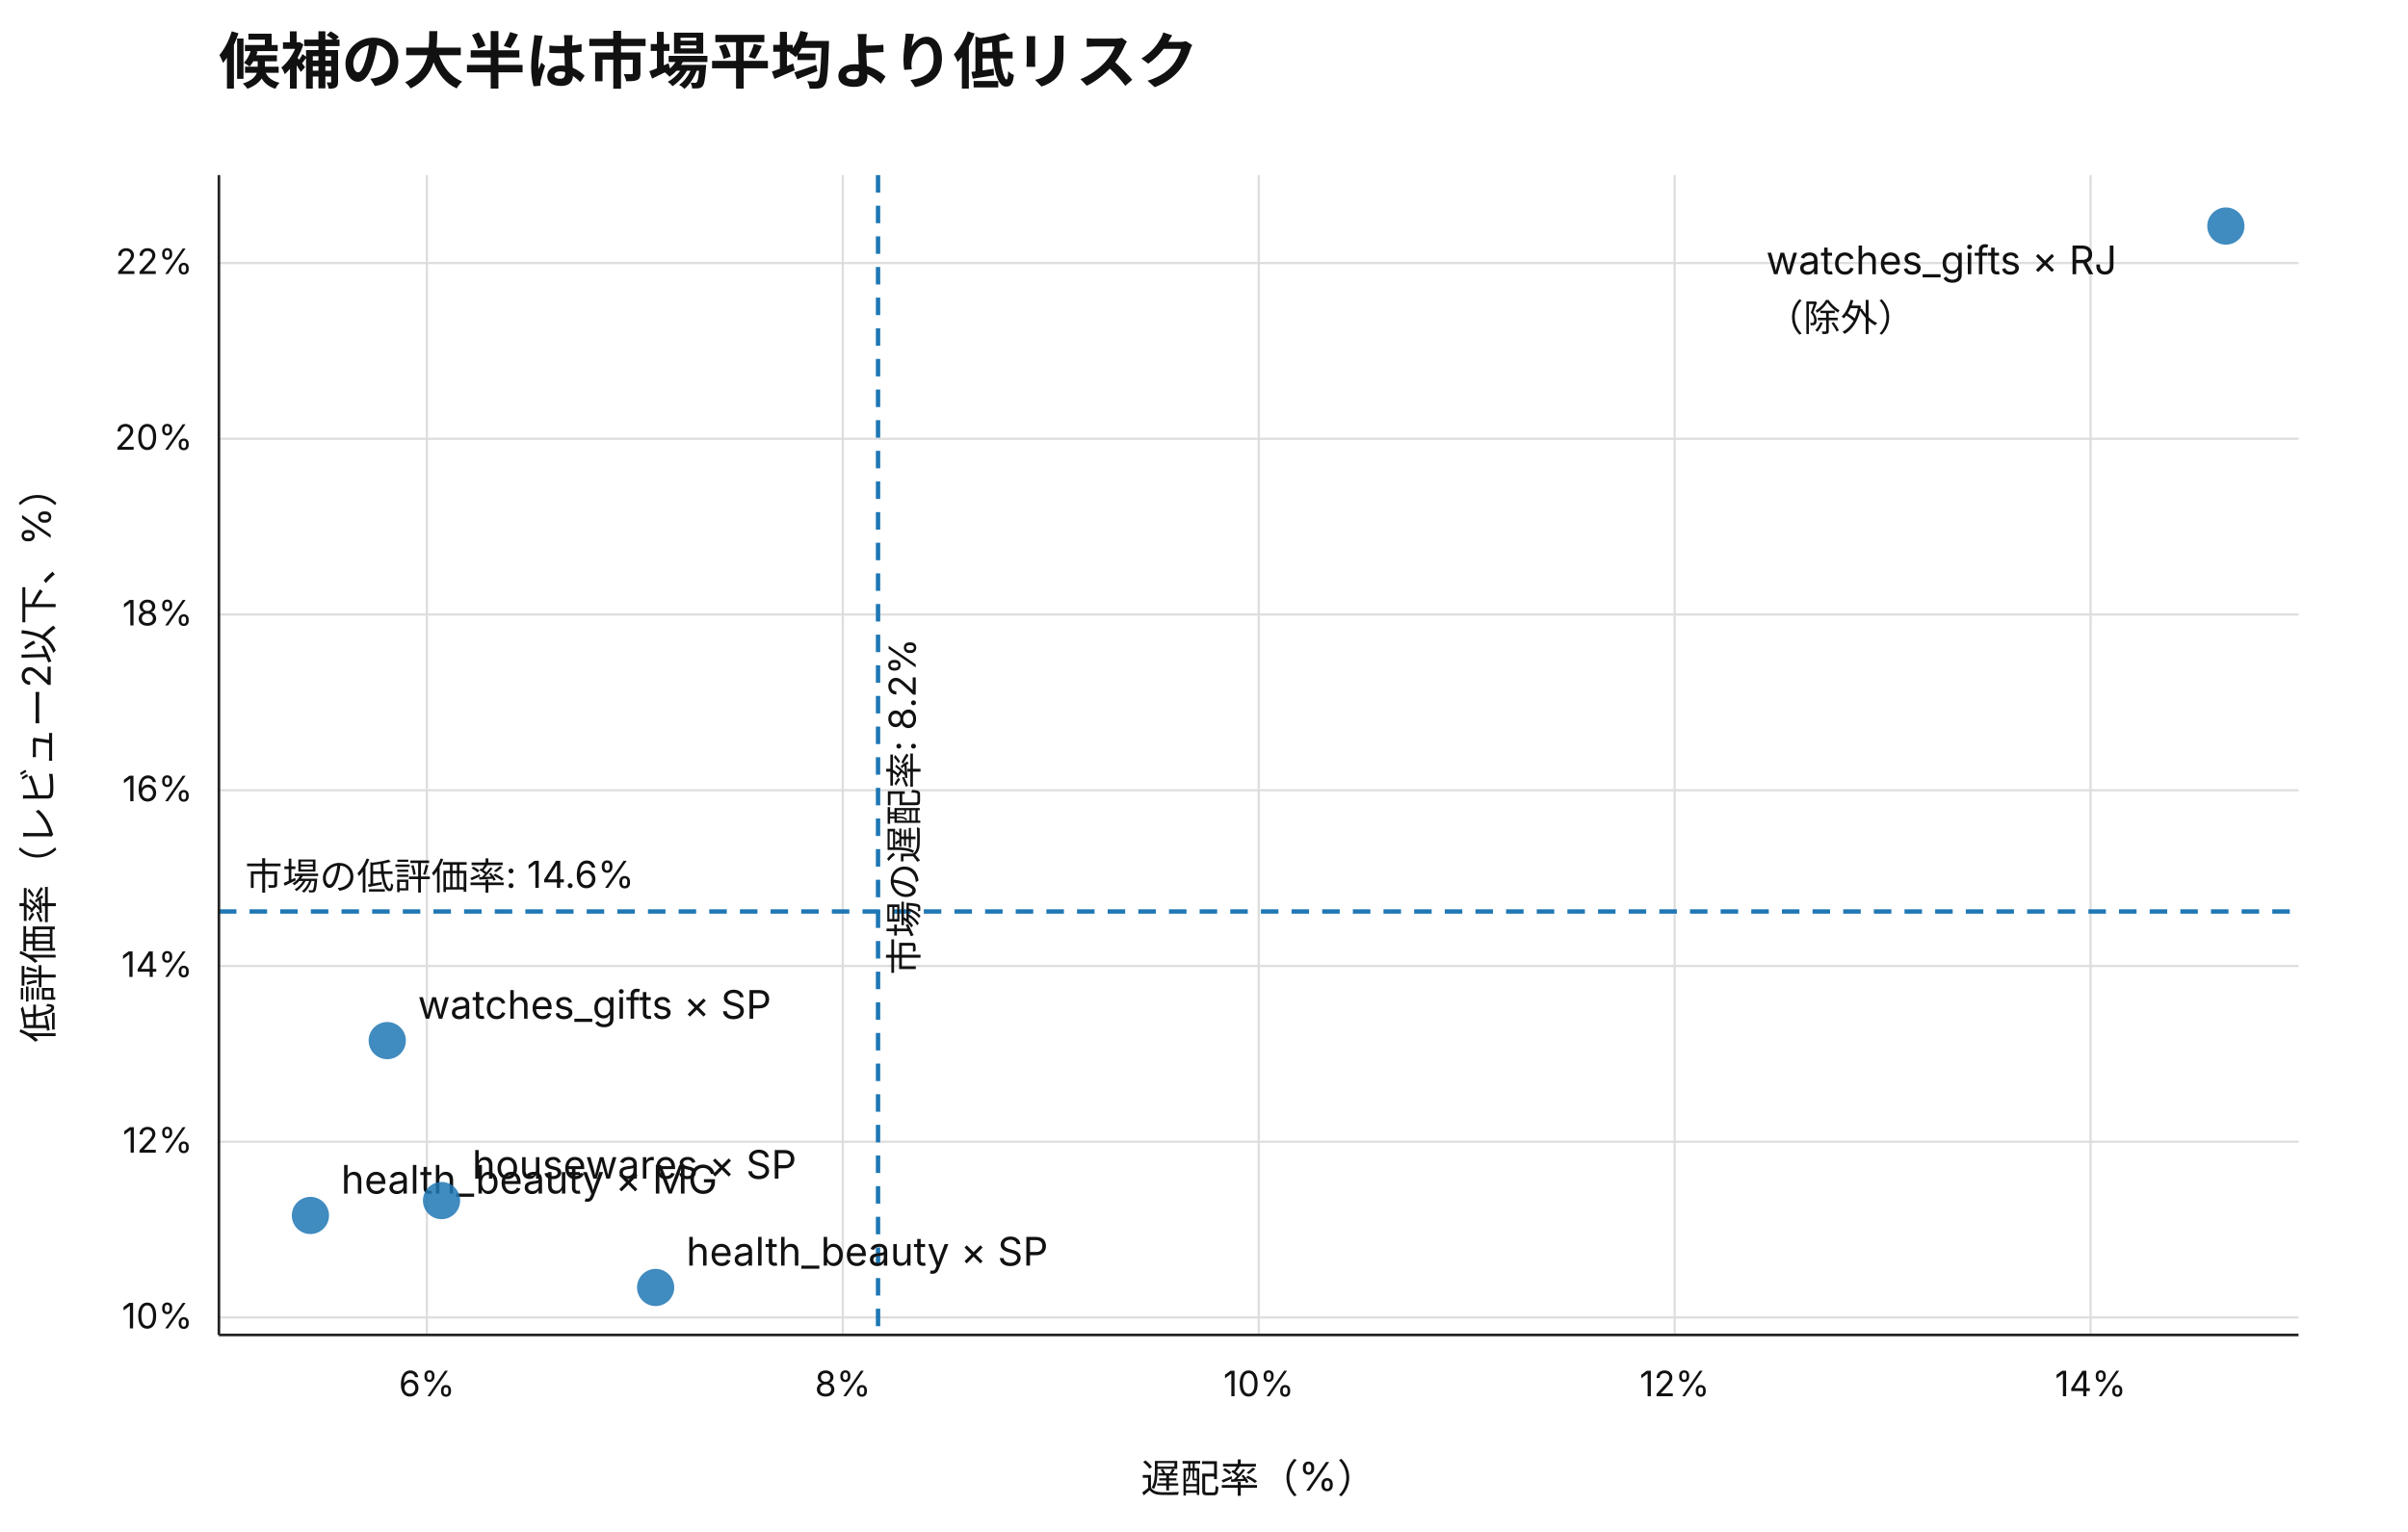
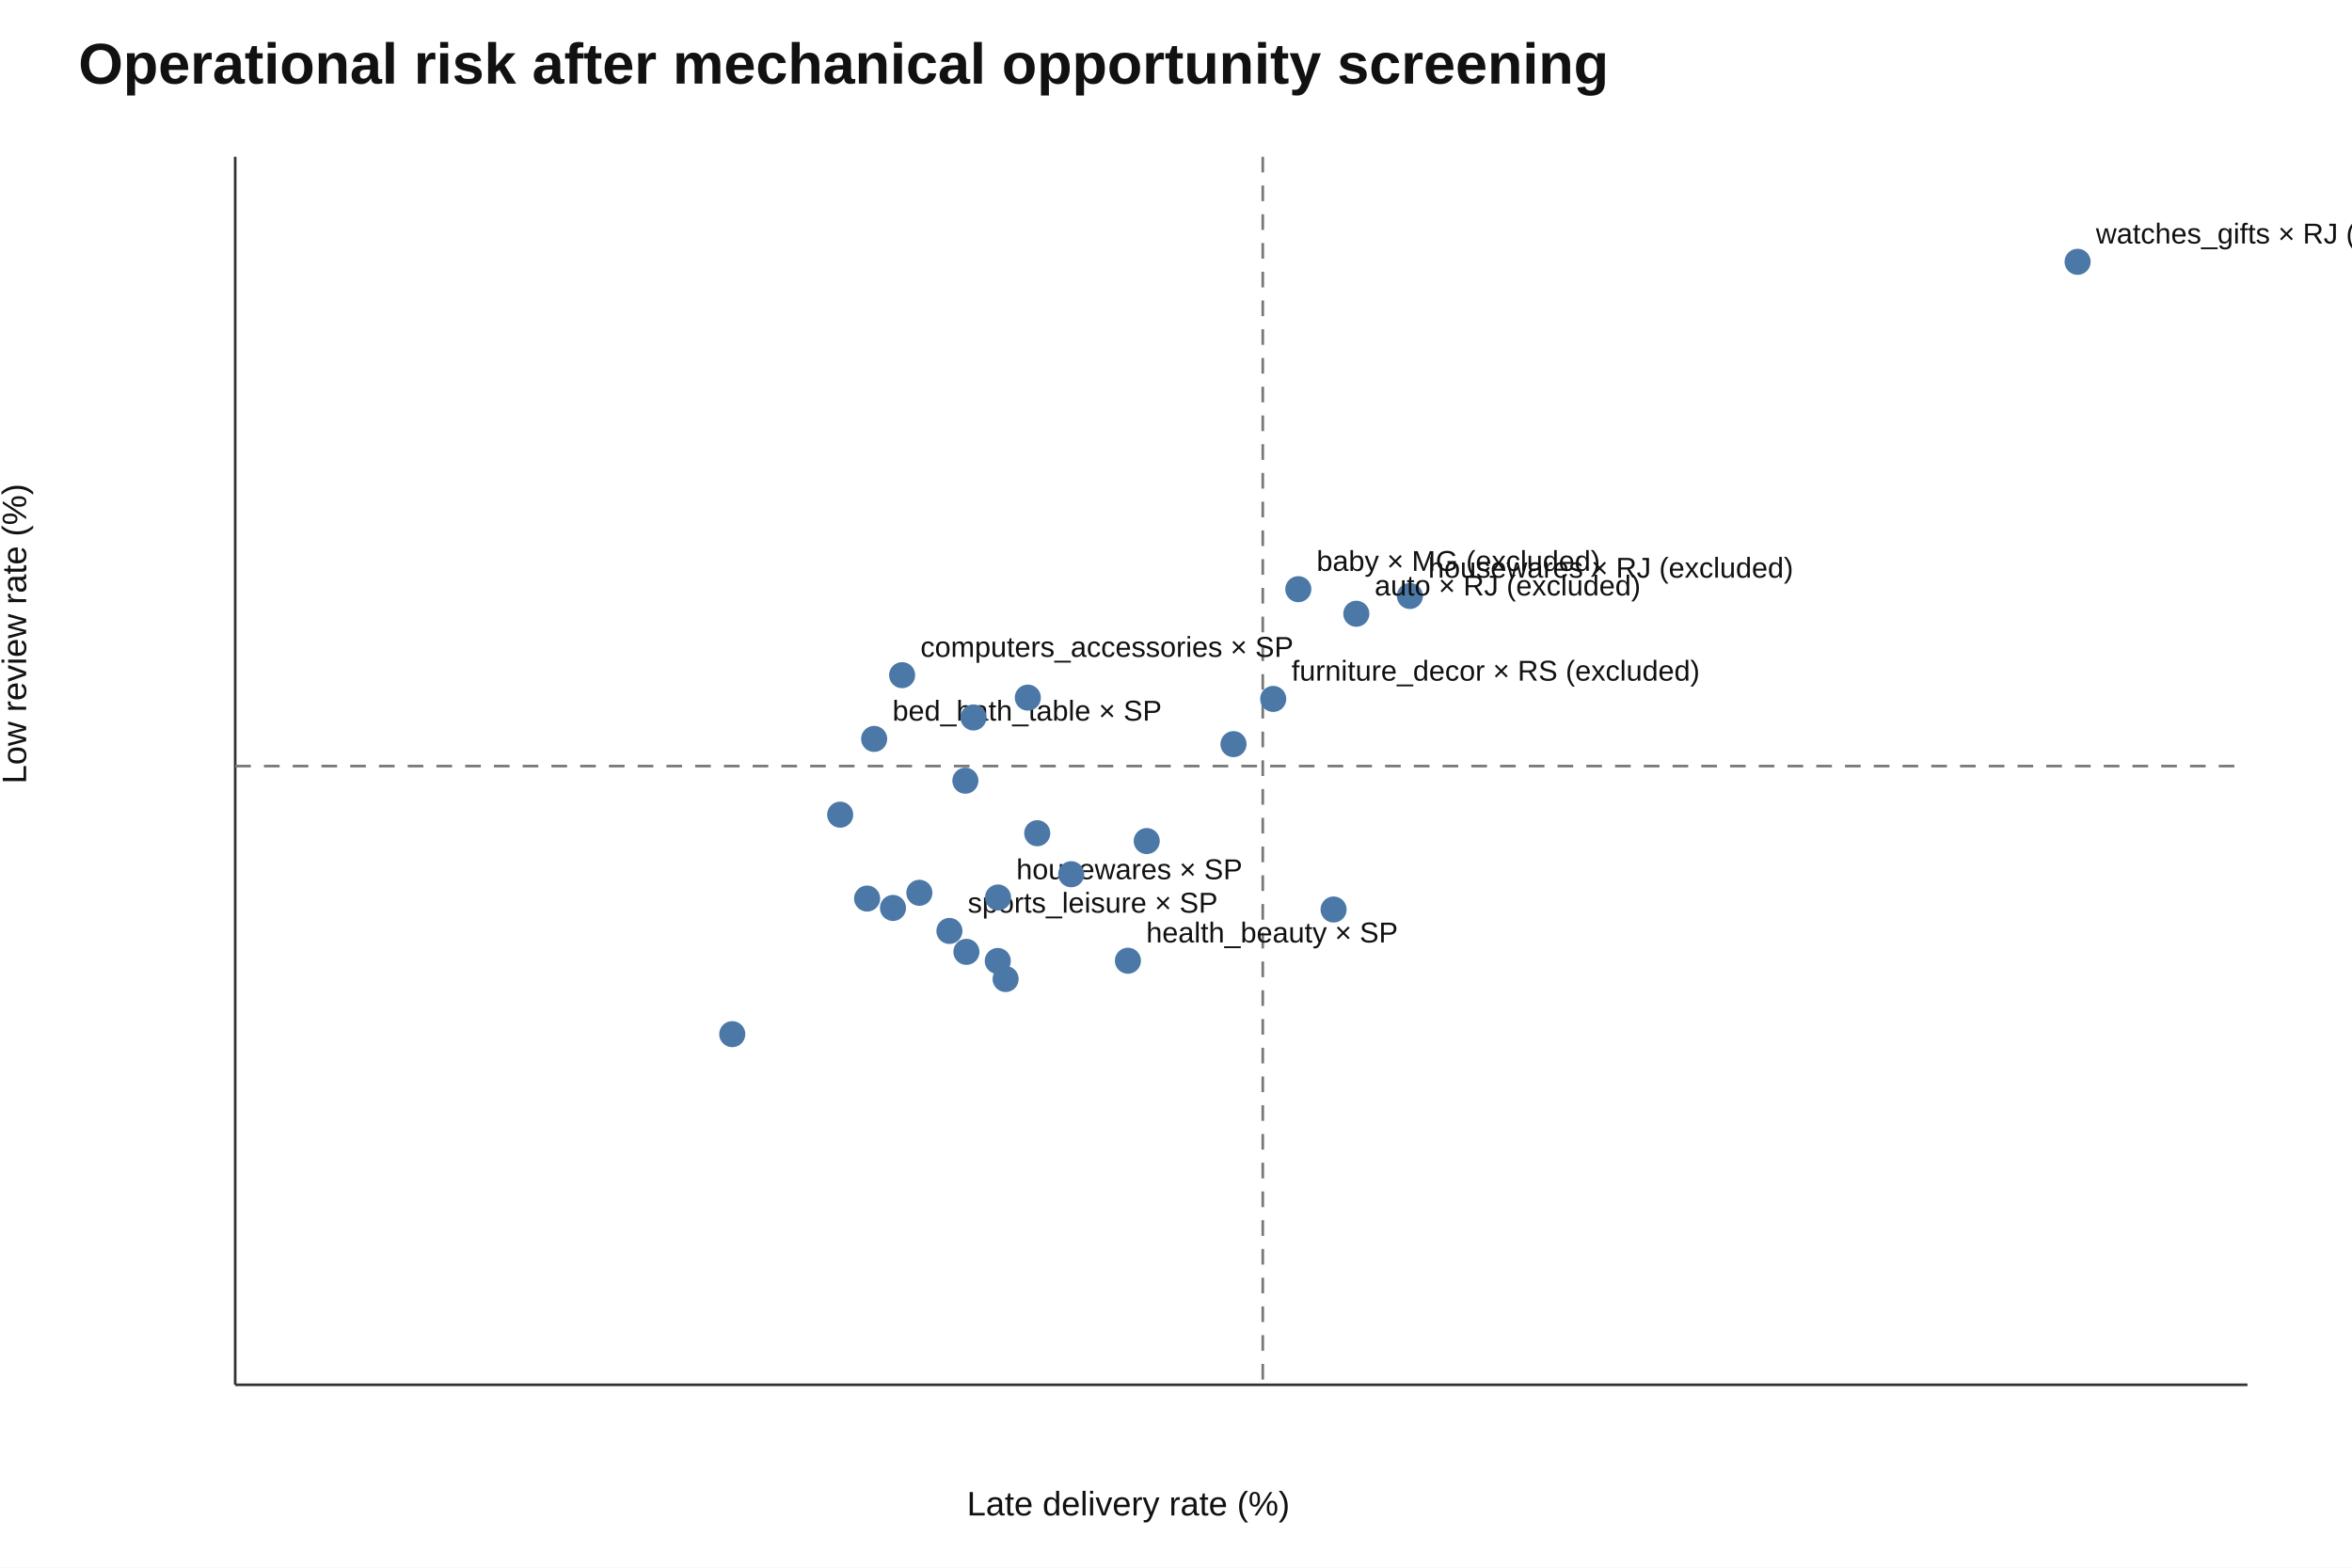
- <svg xmlns="http://www.w3.org/2000/svg" width="1100" height="700" viewBox="0 0 1100 700">
+ <svg xmlns="http://www.w3.org/2000/svg" width="900" height="600" viewBox="0 0 900 600">
  <rect width="100%" height="100%" fill="white" />
-   <style>text{font-family:-apple-system,BlinkMacSystemFont,"Segoe UI","Noto Sans JP",sans-serif;fill:#111}.grid{stroke:#ddd;stroke-width:1}.axis{stroke:#222;stroke-width:1.2}.pt{fill:#1f77b4;stroke:#1f77b4}.dash{stroke:#1f77b4;stroke-width:2;stroke-dasharray:8 6;fill:none}</style>
-   <text x="100" y="38" font-size="28" font-weight="700">候補の大半は市場平均より低リスク</text>
-   <line class="grid" x1="195" y1="80" x2="195" y2="610" />
-   <text x="195" y="638" text-anchor="middle" font-size="16">6%</text>
-   <line class="grid" x1="385" y1="80" x2="385" y2="610" />
-   <text x="385" y="638" text-anchor="middle" font-size="16">8%</text>
-   <line class="grid" x1="575" y1="80" x2="575" y2="610" />
-   <text x="575" y="638" text-anchor="middle" font-size="16">10%</text>
-   <line class="grid" x1="765" y1="80" x2="765" y2="610" />
-   <text x="765" y="638" text-anchor="middle" font-size="16">12%</text>
-   <line class="grid" x1="955" y1="80" x2="955" y2="610" />
-   <text x="955" y="638" text-anchor="middle" font-size="16">14%</text>
-   <line class="grid" x1="100" y1="602" x2="1050" y2="602" />
-   <text x="88" y="607" text-anchor="end" font-size="16">10%</text>
-   <line class="grid" x1="100" y1="521.7" x2="1050" y2="521.7" />
-   <text x="88" y="526.7" text-anchor="end" font-size="16">12%</text>
-   <line class="grid" x1="100" y1="441.4" x2="1050" y2="441.4" />
-   <text x="88" y="446.4" text-anchor="end" font-size="16">14%</text>
-   <line class="grid" x1="100" y1="361.1" x2="1050" y2="361.1" />
-   <text x="88" y="366.1" text-anchor="end" font-size="16">16%</text>
-   <line class="grid" x1="100" y1="280.8" x2="1050" y2="280.8" />
-   <text x="88" y="285.8" text-anchor="end" font-size="16">18%</text>
-   <line class="grid" x1="100" y1="200.5" x2="1050" y2="200.5" />
-   <text x="88" y="205.5" text-anchor="end" font-size="16">20%</text>
-   <line class="grid" x1="100" y1="120.2" x2="1050" y2="120.2" />
-   <text x="88" y="125.2" text-anchor="end" font-size="16">22%</text>
-   <line class="dash" x1="401.1" y1="80" x2="401.1" y2="610" />
-   <line class="dash" x1="100" y1="416.5" x2="1050" y2="416.5" />
-   <text x="112" y="406.5" font-size="17">市場の低評価率: 14.6%</text>
-   <text x="419.1" y="445.4" font-size="17" transform="rotate(-90 419.1 445.4)">市場の遅配率: 8.2%</text>
-   <circle class="pt" cx="141.8" cy="555.4" r="8" opacity="0.85" />
-   <text x="155.8" y="545.4" font-size="18">health_beauty × MG</text>
-   <circle class="pt" cx="299.5" cy="588.3" r="8" opacity="0.85" />
-   <text x="313.5" y="578.3" font-size="18">health_beauty × SP</text>
-   <circle class="pt" cx="201.7" cy="548.6" r="8" opacity="0.85" />
-   <text x="215.7" y="538.6" font-size="18">housewares × SP</text>
-   <circle class="pt" cx="176.9" cy="475.5" r="8" opacity="0.85" />
-   <text x="190.9" y="465.5" font-size="18">watches_gifts × SP</text>
-   <circle class="pt" cx="1016.8" cy="103.3" r="8" opacity="0.85" />
-   <text x="806.8" y="125.3" font-size="18">watches_gifts × RJ</text>
-   <text x="806.8" y="151.3" font-size="17">（除外）</text>
-   <line class="axis" x1="100" y1="80" x2="100" y2="610" />
-   <line class="axis" x1="100" y1="610" x2="1050" y2="610" />
-   <text x="575" y="682" text-anchor="middle" font-size="18">遅配率（%）</text>
-   <text x="24" y="345" text-anchor="middle" font-size="18" transform="rotate(-90 24 345)">低評価率（レビュー2以下、%）</text>
+   <style>text{font-family:Arial,sans-serif;fill:#111}.title{font-size:22px;font-weight:700}.axis{font-size:13px}.label{font-size:11px}</style>
+   <text x="30" y="32" class="title">Operational risk after mechanical opportunity screening</text>
+   <line x1="90" y1="530" x2="860" y2="530" stroke="#333" />
+   <line x1="90" y1="60" x2="90" y2="530" stroke="#333" />
+   <line x1="483.2" y1="60" x2="483.2" y2="530" stroke="#777" stroke-dasharray="6 5" />
+   <line x1="90" y1="293.2" x2="860" y2="293.2" stroke="#777" stroke-dasharray="6 5" />
+   <text x="370.0" y="580" class="axis">Late delivery rate (%)</text>
+   <text x="10" y="300.0" class="axis" transform="rotate(-90 10 300.0)">Low review rate (%)</text>
+   <circle cx="431.6" cy="367.7" r="5" fill="#4c78a8" />
+   <text x="438.6" y="360.7" class="label">health_beauty × SP</text>
+   <circle cx="334.5" cy="282.8" r="5" fill="#4c78a8" />
+   <text x="341.5" y="275.8" class="label">bed_bath_table × SP</text>
+   <circle cx="363.3" cy="356.3" r="5" fill="#4c78a8" />
+   <text x="370.3" y="349.3" class="label">sports_leisure × SP</text>
+   <circle cx="381.9" cy="343.5" r="5" fill="#4c78a8" />
+   <text x="388.9" y="336.5" class="label">housewares × SP</text>
+   <circle cx="345.2" cy="258.4" r="5" fill="#4c78a8" />
+   <text x="352.2" y="251.4" class="label">computers_accessories × SP</text>
+   <circle cx="369.4" cy="298.8" r="5" fill="#4c78a8" />
+   <circle cx="438.8" cy="321.9" r="5" fill="#4c78a8" />
+   <circle cx="396.9" cy="318.9" r="5" fill="#4c78a8" />
+   <circle cx="351.8" cy="341.7" r="5" fill="#4c78a8" />
+   <circle cx="795.0" cy="100.2" r="5" fill="#4c78a8" />
+   <text x="802.0" y="93.2" class="label">watches_gifts × RJ (excluded)</text>
+   <circle cx="280.2" cy="395.8" r="5" fill="#4c78a8" />
+   <circle cx="372.5" cy="274.6" r="5" fill="#4c78a8" />
+   <circle cx="510.3" cy="348.1" r="5" fill="#4c78a8" />
+   <circle cx="393.3" cy="267.0" r="5" fill="#4c78a8" />
+   <circle cx="369.8" cy="364.3" r="5" fill="#4c78a8" />
+   <circle cx="539.5" cy="228.1" r="5" fill="#4c78a8" />
+   <text x="546.5" y="221.1" class="label">housewares × RJ (excluded)</text>
+   <circle cx="384.8" cy="374.7" r="5" fill="#4c78a8" />
+   <circle cx="472.0" cy="284.8" r="5" fill="#4c78a8" />
+   <circle cx="409.9" cy="334.6" r="5" fill="#4c78a8" />
+   <circle cx="519.0" cy="234.9" r="5" fill="#4c78a8" />
+   <text x="526.0" y="227.9" class="label">auto × RJ (excluded)</text>
+   <circle cx="496.8" cy="225.5" r="5" fill="#4c78a8" />
+   <text x="503.8" y="218.5" class="label">baby × MG (excluded)</text>
+   <circle cx="341.7" cy="347.5" r="5" fill="#4c78a8" />
+   <circle cx="487.2" cy="267.5" r="5" fill="#4c78a8" />
+   <text x="494.2" y="260.5" class="label">furniture_decor × RS (excluded)</text>
+   <circle cx="331.8" cy="343.9" r="5" fill="#4c78a8" />
+   <circle cx="321.5" cy="311.8" r="5" fill="#4c78a8" />
+   <circle cx="381.8" cy="367.8" r="5" fill="#4c78a8" />
</svg>
